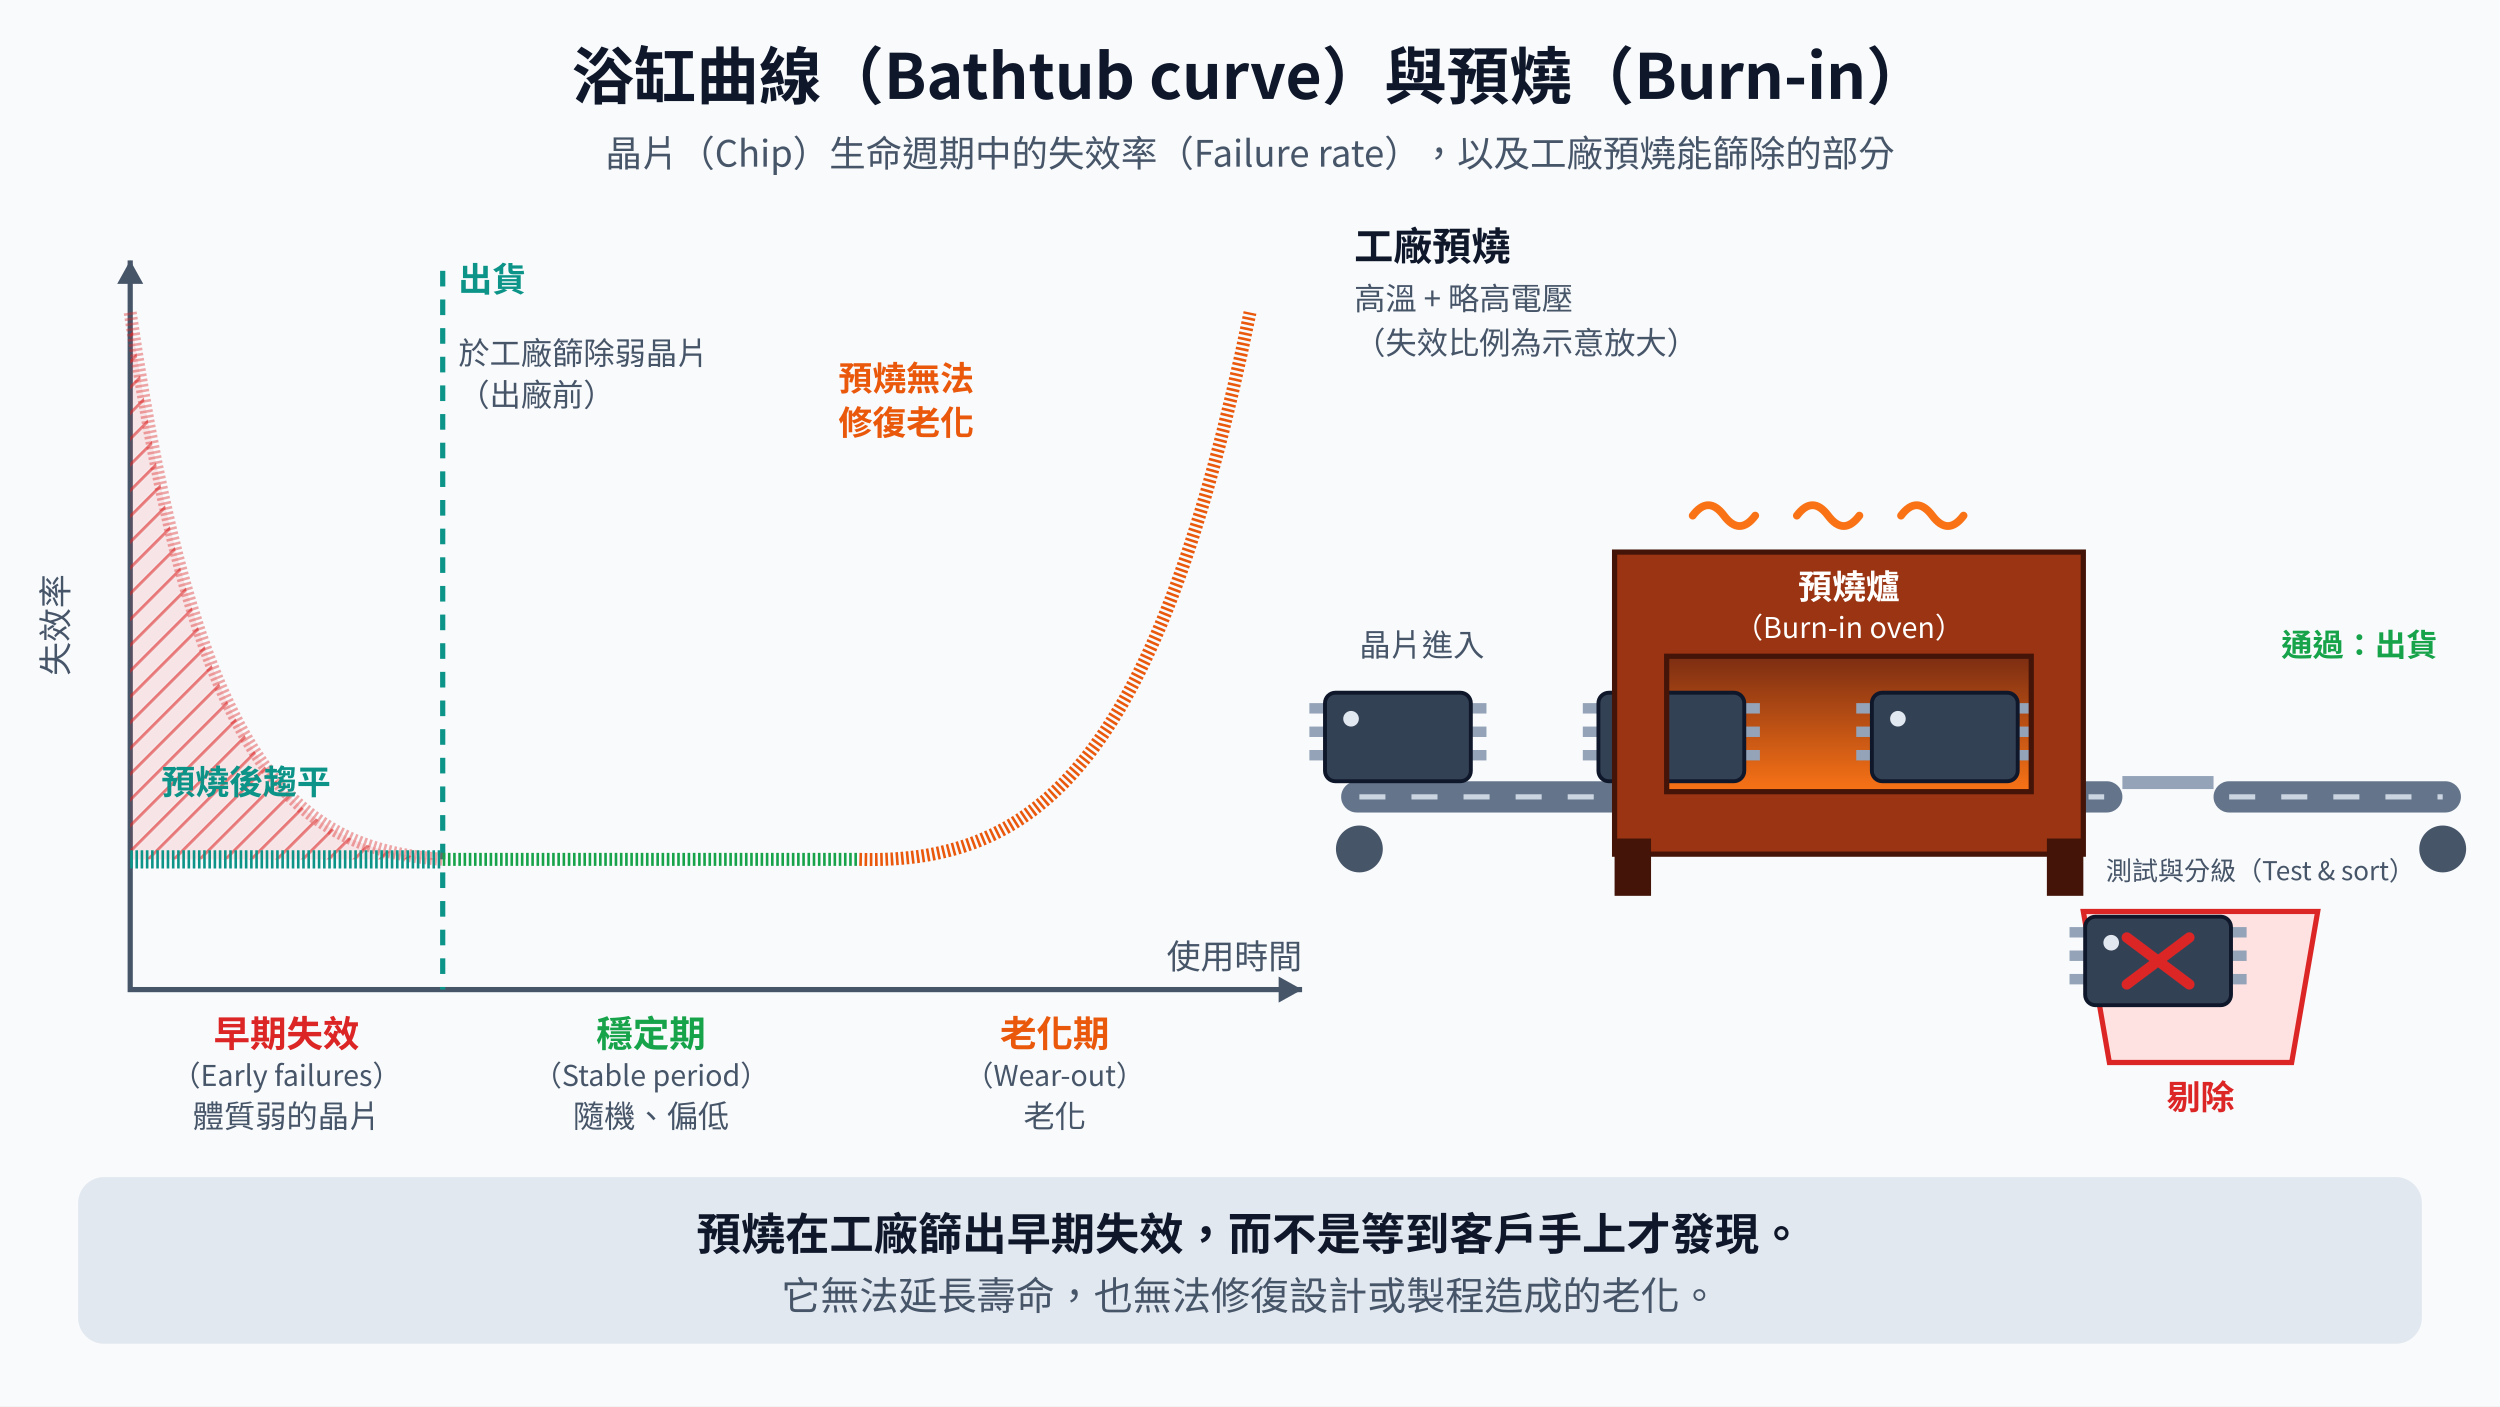
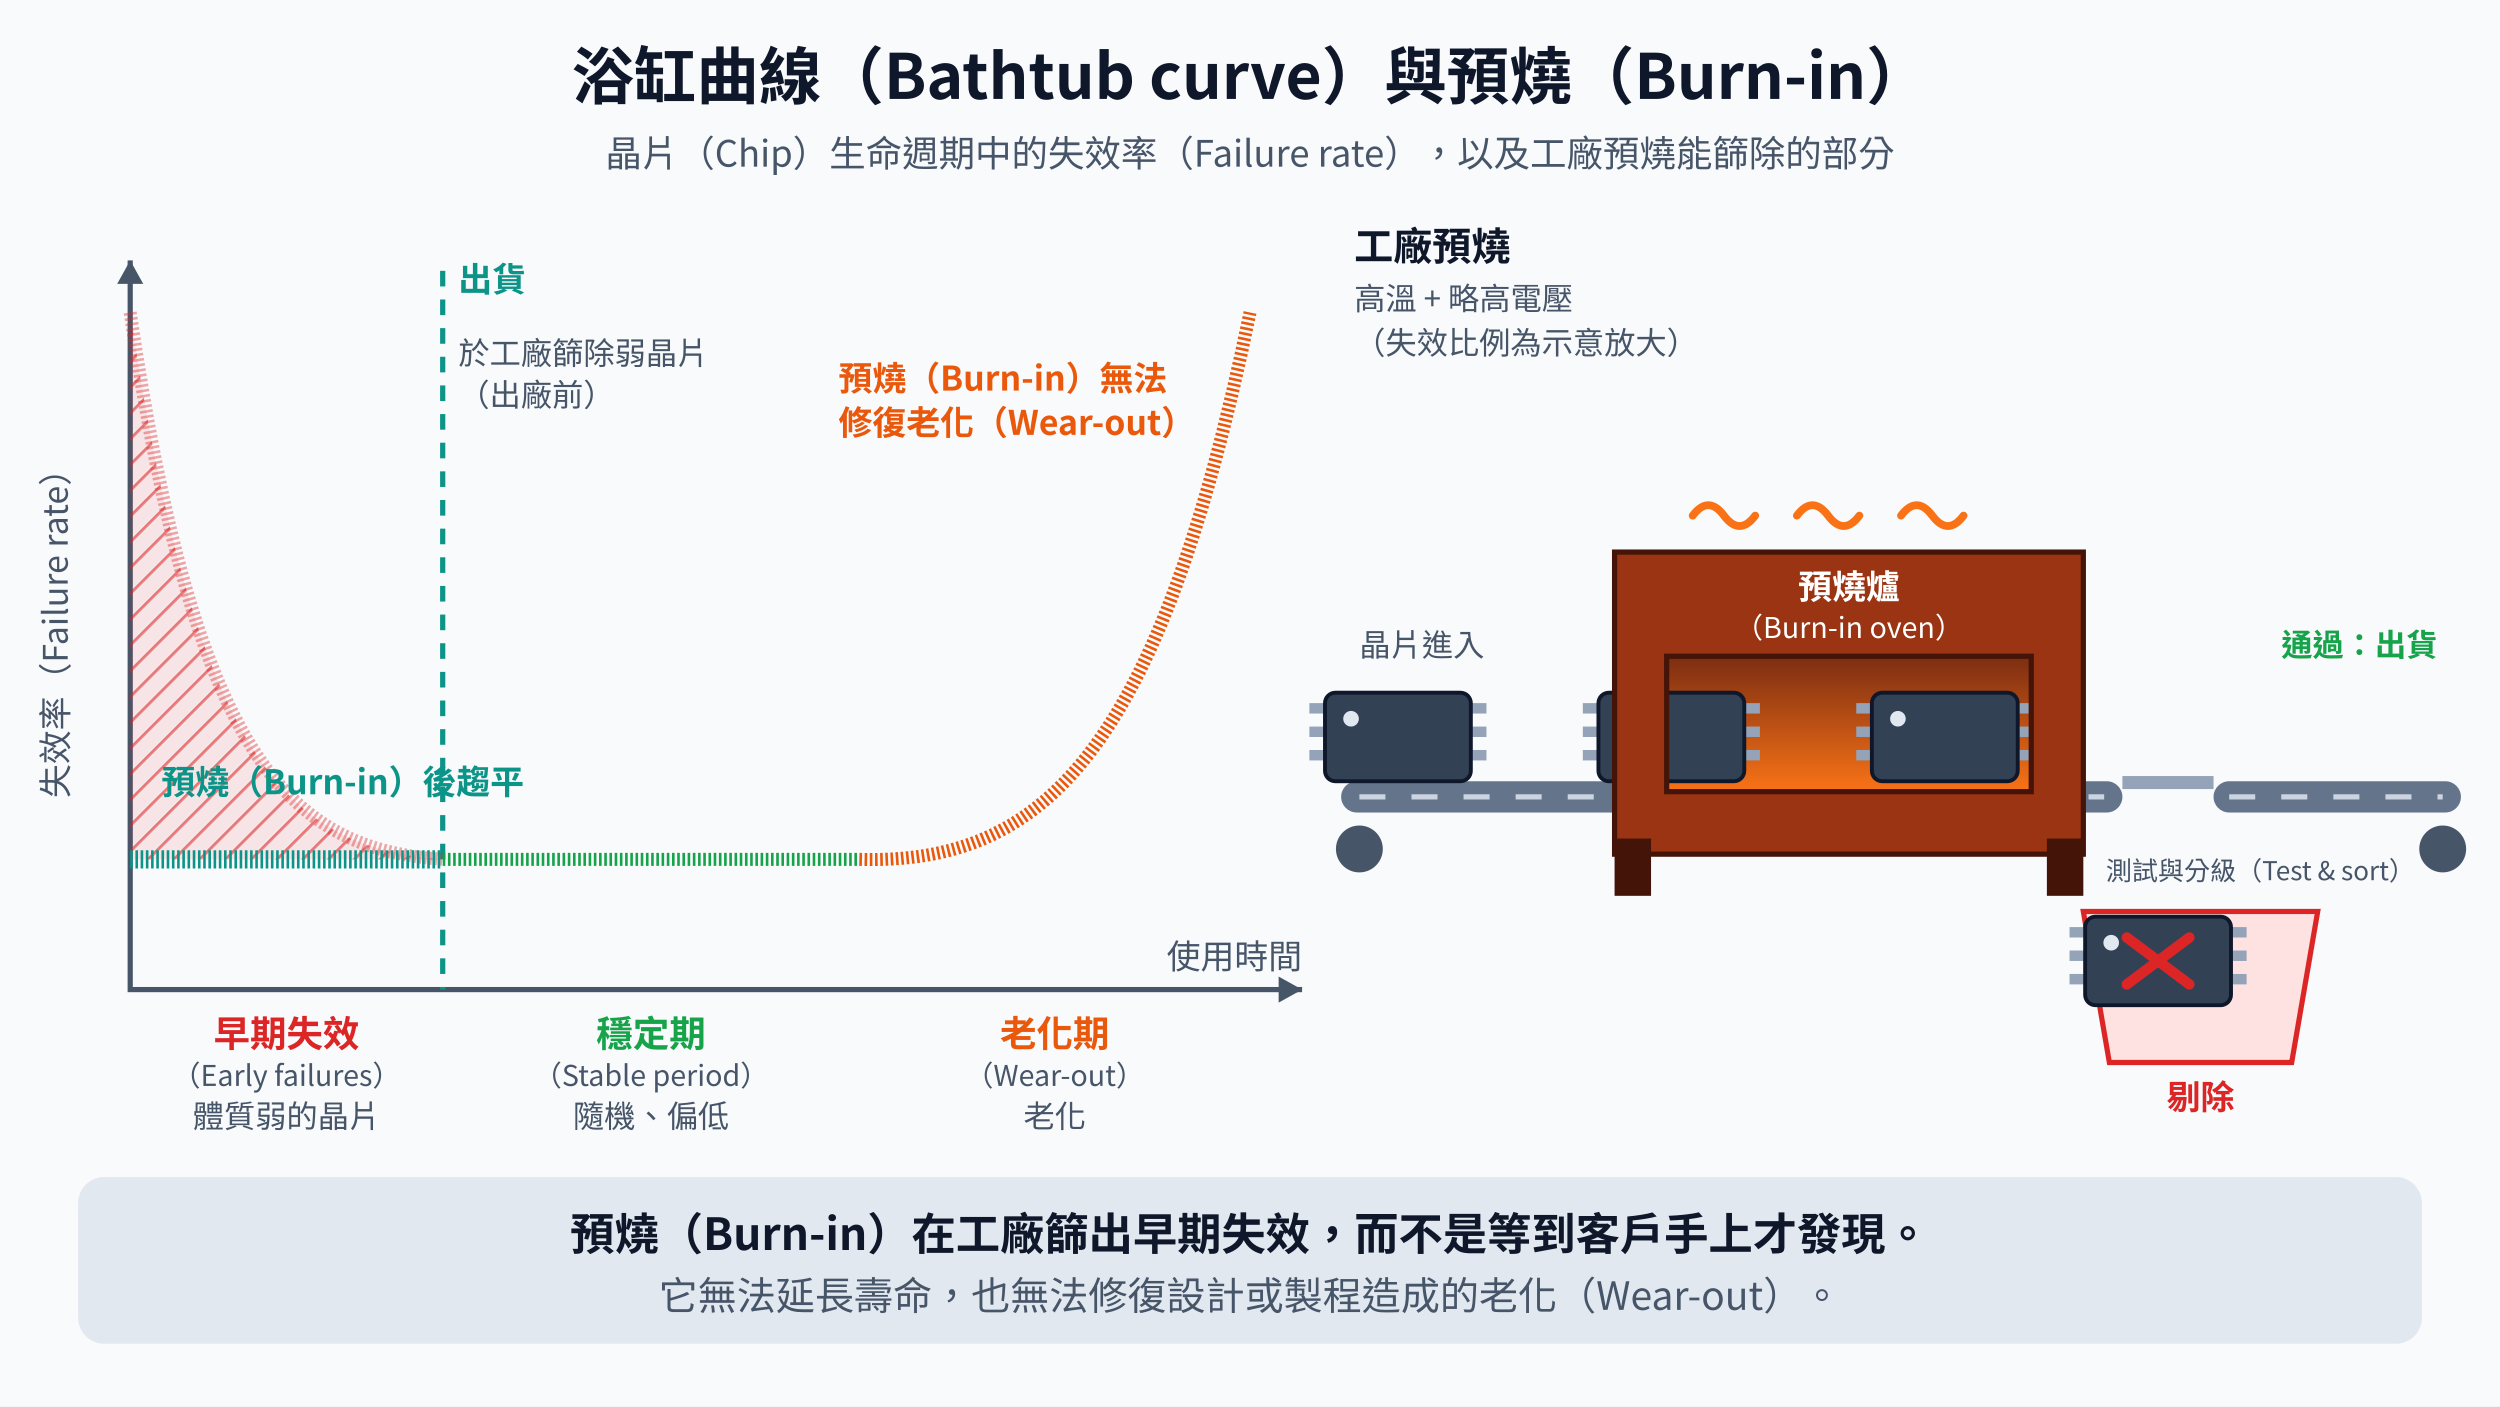
<svg xmlns="http://www.w3.org/2000/svg" xml:lang="zh-Hant-TW" viewBox="0 0 960 540" width="960" height="540" role="img" aria-labelledby="t d">
  <style>
text{font-family:"Noto Sans TC","PingFang TC","Microsoft JhengHei","Noto Sans CJK TC",system-ui,-apple-system,"Segoe UI",Roboto,"Noto Sans",sans-serif;fill:#0f172a}
.puff{opacity:0} .sub{fill:#475569} .b{font-weight:700}
@keyframes gUse{0%{stroke-dashoffset:0}4%{stroke-dashoffset:0}6%{stroke-dashoffset:1}25.0%{stroke-dashoffset:1}42.857%{stroke-dashoffset:0}100%{stroke-dashoffset:0}}@keyframes gWear{0%{stroke-dashoffset:0}4%{stroke-dashoffset:0}6%{stroke-dashoffset:1}42.857%{stroke-dashoffset:1}60.714%{stroke-dashoffset:0}100%{stroke-dashoffset:0}}@keyframes gShip{0%{stroke-dashoffset:0}4%{stroke-dashoffset:0}6%{stroke-dashoffset:1}67.857%{stroke-dashoffset:1}82.143%{stroke-dashoffset:0}100%{stroke-dashoffset:0}}@keyframes gEarly{0%{stroke-dashoffset:0;opacity:.4}4%{stroke-dashoffset:0;opacity:.4}6%{stroke-dashoffset:1;opacity:1}7.143%{stroke-dashoffset:1;opacity:1}25.0%{stroke-dashoffset:0;opacity:1}67.857%{stroke-dashoffset:0;opacity:1}82.143%{stroke-dashoffset:0;opacity:.4}100%{stroke-dashoffset:0;opacity:.4}}@keyframes fEarly{0%{opacity:1}4%{opacity:1}5.5%{opacity:0}17.857%{opacity:0}23.571%{opacity:1}100%{opacity:1}}@keyframes fUse{0%{opacity:1}4%{opacity:1}5.5%{opacity:0}35.714%{opacity:0}41.429%{opacity:1}100%{opacity:1}}@keyframes fWear{0%{opacity:1}4%{opacity:1}5.5%{opacity:0}53.571%{opacity:0}59.286%{opacity:1}100%{opacity:1}}@keyframes fShip{0%{opacity:1}4%{opacity:1}5.5%{opacity:0}71.429%{opacity:0}77.143%{opacity:1}100%{opacity:1}}@keyframes fBurn{0%{opacity:1}4%{opacity:1}5.5%{opacity:0}67.857%{opacity:0}73.571%{opacity:1}100%{opacity:1}}@keyframes fNo{0%{opacity:1}4%{opacity:1}5.5%{opacity:0}82.143%{opacity:0}87.857%{opacity:1}100%{opacity:1}}@keyframes fHatch{0%{opacity:1}4%{opacity:1}5.5%{opacity:0}67.857%{opacity:0}82.143%{opacity:1}100%{opacity:1}}@keyframes fMark{0%{opacity:1}4%{opacity:1}5.5%{opacity:0}64.286%{opacity:0}70.0%{opacity:1}100%{opacity:1}}@keyframes m_w{0%{transform:translate(520.0px,300.0px);opacity:0}3%{transform:translate(532.6px,300.0px);opacity:1}73.5%{transform:translate(828.7px,300.0px);opacity:1;animation-timing-function:ease-in}77.5%{transform:translate(828.7px,386.0px);opacity:1}83%{transform:translate(828.7px,386.0px);opacity:1}86%{transform:translate(828.7px,386.0px);opacity:0}100%{transform:translate(520.0px,300.0px);opacity:0}}@keyframes m_g1{0%{transform:translate(520.0px,300.0px);opacity:0}3%{transform:translate(532.6px,300.0px);opacity:1}97%{transform:translate(927.4px,300.0px);opacity:1}100%{transform:translate(940.0px,300.0px);opacity:0}}@keyframes m_g2{0%{transform:translate(520.0px,300.0px);opacity:0}3%{transform:translate(532.6px,300.0px);opacity:1}97%{transform:translate(927.4px,300.0px);opacity:1}100%{transform:translate(940.0px,300.0px);opacity:0}}@keyframes m_g3{0%{transform:translate(520.0px,300.0px);opacity:0}3%{transform:translate(532.6px,300.0px);opacity:1}97%{transform:translate(927.4px,300.0px);opacity:1}100%{transform:translate(940.0px,300.0px);opacity:0}}@keyframes wBody{0%{fill:#334155}51%{fill:#334155}52.5%{fill:#292524}100%{fill:#292524}}@keyframes wX{0%{opacity:0}51%{opacity:0}52.5%{opacity:1}100%{opacity:1}}@keyframes smoke{0%{opacity:0;transform:translateY(0px) scale(.6)}72%{opacity:0;transform:translateY(0px) scale(.6)}74%{opacity:.85;transform:translateY(-8px) scale(.8)}84%{opacity:0;transform:translateY(-95px) scale(1.6)}100%{opacity:0;transform:translateY(-95px) scale(1.6)}}@keyframes heat{0%{opacity:.25}50%{opacity:.8}100%{opacity:.25}}@keyframes belt{to{stroke-dashoffset:-20}}
#cEarly{animation:gEarly 14s linear infinite}#cUse{animation:gUse 14s linear infinite}#cWear{animation:gWear 14s linear infinite}#cShip{animation:gShip 14s linear infinite}.lEarly{animation:fEarly 14s linear infinite}.lUse{animation:fUse 14s linear infinite}.lWear{animation:fWear 14s linear infinite}.lShip{animation:fShip 14s linear infinite}.lBurn{animation:fBurn 14s linear infinite}.lNo{animation:fNo 14s linear infinite}.hatch{animation:fHatch 14s linear infinite}.mark{animation:fMark 14s linear infinite}#wbody{animation:wBody 14s linear infinite;animation-delay:-11.06s}#wx{animation:wX 14s linear infinite;animation-delay:-11.06s}.puff{animation:smoke 14s linear infinite backwards}.heat{animation:heat 3s ease-in-out infinite}.beltdash{animation:belt 1.2s linear infinite}#chip_w{animation:m_w 14s linear infinite;animation-delay:-11.060s}#chip_g1{animation:m_g1 14s linear infinite;animation-delay:-0.560s}#chip_g2{animation:m_g2 14s linear infinite;animation-delay:-4.060s}#chip_g3{animation:m_g3 14s linear infinite;animation-delay:-7.560s}
@media (prefers-reduced-motion: reduce){*{animation:none !important}}
</style>
  <defs>
    <pattern id="hp" width="7" height="7" patternUnits="userSpaceOnUse" patternTransform="rotate(45)">
      <rect width="7" height="7" fill="#dc2626" fill-opacity=".10" />
      <line x1="0" y1="0" x2="0" y2="7" stroke="#dc2626" stroke-width="2.2" stroke-opacity=".55" />
    </pattern>
    <linearGradient id="glow" x1="0" y1="0" x2="0" y2="1">
      <stop offset="0" stop-color="#7c2d12" />
      <stop offset="1" stop-color="#f97316" />
    </linearGradient>
  </defs>
  <rect width="960" height="540" fill="#f8fafc" />
  <text x="480" y="38" text-anchor="middle" font-size="24" class="b" id="txtTitle">浴缸曲線（Bathtub curve）與預燒（Burn-in）</text>
  <text x="480" y="64" text-anchor="middle" font-size="14" class="sub" id="txtSub">晶片（Chip）生命週期中的失效率（Failure rate），以及工廠預燒能篩除的部分</text>
  <g id="plot">
    <path d="M50,100 V380 H500" fill="none" stroke="#475569" stroke-width="2" />
    <path d="M500,380 l-9,-5 v10 z" fill="#475569" />
    <path d="M50,100 l-5,9 h10 z" fill="#475569" />
    <text x="500" y="372" text-anchor="end" font-size="13" class="sub" id="txtTime">使用時間</text>
-     <text transform="translate(26,240) rotate(-90)" text-anchor="middle" font-size="13" class="sub" id="txtRate">失效率</text>
+     <text transform="translate(26,240) rotate(-90)" text-anchor="middle" font-size="13" class="sub" id="txtRate">失效率（Failure rate）</text>
    <g class="hatch">
      <path d="M50,330 V120 C75,290 110,326 170,330 Z" fill="url(#hp)" />
    </g>
    <g class="mark">
      <path d="M170,104 V380" stroke="#0d9488" stroke-width="2" stroke-dasharray="6 5" />
      <text x="176" y="112" font-size="13" class="b" fill="#0d9488" style="fill:#0d9488" id="txtShip">出貨</text>
    </g>
    <path id="cEarly" d="M50,120 C75,290 110,326 170,330" pathLength="1" fill="none" stroke="#dc2626" stroke-width="5" stroke-dasharray="1 1.001" stroke-dashoffset="0" opacity=".4" />
    <path id="cUse" d="M170,330 H330" pathLength="1" fill="none" stroke="#16a34a" stroke-width="5" stroke-dasharray="1 1.001" />
    <path id="cWear" d="M330,330 C400,332 445,290 480,120" pathLength="1" fill="none" stroke="#ea580c" stroke-width="5" stroke-dasharray="1 1.001" />
    <path id="cShip" d="M50,330 H170" pathLength="1" fill="none" stroke="#0d9488" stroke-width="7" stroke-dasharray="1 1.001" />
    <g class="lEarly">
      <text x="110" y="402" text-anchor="middle" font-size="14" class="b" style="fill:#dc2626" id="txtEarly">早期失效</text>
      <text x="110" y="417" text-anchor="middle" font-size="11" class="sub" id="txtEarlyE">（Early failures）</text>
      <text x="110" y="433" text-anchor="middle" font-size="12" class="sub" id="txtEarly2">體質弱的晶片</text>
    </g>
    <g class="lUse">
      <text x="250" y="402" text-anchor="middle" font-size="14" class="b" style="fill:#16a34a" id="txtUse">穩定期</text>
      <text x="250" y="417" text-anchor="middle" font-size="11" class="sub" id="txtUseE">（Stable period）</text>
      <text x="250" y="433" text-anchor="middle" font-size="12" class="sub" id="txtUse2">隨機、偏低</text>
    </g>
    <g class="lWear">
      <text x="405" y="402" text-anchor="middle" font-size="14" class="b" style="fill:#ea580c" id="txtWear">老化期</text>
      <text x="405" y="417" text-anchor="middle" font-size="11" class="sub" id="txtWearE">（Wear-out）</text>
      <text x="405" y="433" text-anchor="middle" font-size="12" class="sub" id="txtWear2">老化</text>
    </g>
    <g class="lShip">
-       <text x="62" y="305" font-size="13" class="b" style="fill:#0d9488" id="txtFlat">預燒後趨平</text>
+       <text x="62" y="305" font-size="13" class="b" style="fill:#0d9488" id="txtFlat">預燒（Burn-in）後趨平</text>
    </g>
    <g class="lBurn">
      <text x="176" y="140" font-size="12" class="sub" id="txtCut1">於工廠篩除弱晶片</text>
      <text x="176" y="156" font-size="12" class="sub" id="txtCut2">（出廠前）</text>
    </g>
    <g class="lNo">
-       <text x="322" y="150" font-size="13" class="b" style="fill:#ea580c" id="txtNo1">預燒無法</text>
-       <text x="322" y="167" font-size="13" class="b" style="fill:#ea580c" id="txtNo2">修復老化</text>
+       <text x="322" y="150" font-size="13" class="b" style="fill:#ea580c" id="txtNo1">預燒（Burn-in）無法</text>
+       <text x="322" y="167" font-size="13" class="b" style="fill:#ea580c" id="txtNo2">修復老化（Wear-out）</text>
    </g>
  </g>
  <g id="machine">
    <text x="520" y="100" font-size="15" class="b" id="txtM1">工廠預燒</text>
    <text x="520" y="119" font-size="12" class="sub" id="txtM2">高溫 + 略高電壓</text>
    <text x="520" y="136" font-size="12" class="sub" id="txtM3">（失效比例為示意放大）</text>
    <text x="522" y="252" font-size="12" class="sub" id="txtIn">晶片進入</text>
    <text x="936" y="252" text-anchor="end" font-size="12" class="b" style="fill:#16a34a" id="txtOut">通過：出貨</text>
    <g>
      <rect x="515" y="300" width="300" height="12" rx="6" fill="#64748b" />
      <rect x="850" y="300" width="95" height="12" rx="6" fill="#64748b" />
      <path class="beltdash" d="M522,306 H808" stroke="#cbd5e1" stroke-width="2" stroke-dasharray="10 10" />
      <path class="beltdash" d="M856,306 H938" stroke="#cbd5e1" stroke-width="2" stroke-dasharray="10 10" />
      <circle cx="522" cy="326" r="9" fill="#475569" />
      <circle cx="938" cy="326" r="9" fill="#475569" />
      <rect x="815" y="298" width="35" height="5" fill="#94a3b8" />
    </g>
    <rect x="640" y="252" width="140" height="52" fill="url(#glow)" />
    <path d="M800,350 H890 L880,408 H810 Z" fill="#fee2e2" stroke="#dc2626" stroke-width="2" />
    <g id="chip_g1" style="transform:translate(536.8px,300.0px)">
      <rect x="-34" y="-30" width="8" height="4" fill="#94a3b8" />
      <rect x="26" y="-30" width="8" height="4" fill="#94a3b8" />
      <rect x="-34" y="-21" width="8" height="4" fill="#94a3b8" />
      <rect x="26" y="-21" width="8" height="4" fill="#94a3b8" />
      <rect x="-34" y="-12" width="8" height="4" fill="#94a3b8" />
      <rect x="26" y="-12" width="8" height="4" fill="#94a3b8" />
      <rect x="-28" y="-34" width="56" height="34" rx="4" fill="#334155" stroke="#0f172a" stroke-width="1.5" />
      <circle cx="-18" cy="-24" r="3" fill="#e2e8f0" />
    </g>
    <g id="chip_g2" style="transform:translate(641.8px,300.0px)">
      <rect x="-34" y="-30" width="8" height="4" fill="#94a3b8" />
      <rect x="26" y="-30" width="8" height="4" fill="#94a3b8" />
      <rect x="-34" y="-21" width="8" height="4" fill="#94a3b8" />
      <rect x="26" y="-21" width="8" height="4" fill="#94a3b8" />
      <rect x="-34" y="-12" width="8" height="4" fill="#94a3b8" />
      <rect x="26" y="-12" width="8" height="4" fill="#94a3b8" />
      <rect x="-28" y="-34" width="56" height="34" rx="4" fill="#334155" stroke="#0f172a" stroke-width="1.5" />
      <circle cx="-18" cy="-24" r="3" fill="#e2e8f0" />
    </g>
    <g id="chip_g3" style="transform:translate(746.8px,300.0px)">
      <rect x="-34" y="-30" width="8" height="4" fill="#94a3b8" />
      <rect x="26" y="-30" width="8" height="4" fill="#94a3b8" />
      <rect x="-34" y="-21" width="8" height="4" fill="#94a3b8" />
      <rect x="26" y="-21" width="8" height="4" fill="#94a3b8" />
      <rect x="-34" y="-12" width="8" height="4" fill="#94a3b8" />
      <rect x="26" y="-12" width="8" height="4" fill="#94a3b8" />
      <rect x="-28" y="-34" width="56" height="34" rx="4" fill="#334155" stroke="#0f172a" stroke-width="1.5" />
      <circle cx="-18" cy="-24" r="3" fill="#e2e8f0" />
    </g>
    <g id="chip_w" style="transform:translate(828.7px,386.0px)">
      <rect x="-34" y="-30" width="8" height="4" fill="#94a3b8" />
      <rect x="26" y="-30" width="8" height="4" fill="#94a3b8" />
      <rect x="-34" y="-21" width="8" height="4" fill="#94a3b8" />
      <rect x="26" y="-21" width="8" height="4" fill="#94a3b8" />
      <rect x="-34" y="-12" width="8" height="4" fill="#94a3b8" />
      <rect x="26" y="-12" width="8" height="4" fill="#94a3b8" />
      <rect id="wbody" x="-28" y="-34" width="56" height="34" rx="4" fill="#334155" stroke="#0f172a" stroke-width="1.5" />
      <circle cx="-18" cy="-24" r="3" fill="#e2e8f0" />
      <g id="wx">
        <path d="M-12,-26 L12,-8 M12,-26 L-12,-8" stroke="#dc2626" stroke-width="4" stroke-linecap="round" fill="none" />
      </g>
    </g>
    <path fill-rule="evenodd" fill="#9a3412" stroke="#431407" stroke-width="2" d="M620,212 H800 V328 H620 Z M640,252 H780 V304 H640 Z" />
    <text x="710" y="230" text-anchor="middle" font-size="13" class="b" style="fill:#fff" id="txtOven">預燒爐</text>
    <text x="710" y="245" text-anchor="middle" font-size="11" style="fill:#fff" id="txtOvenE">（Burn-in oven）</text>
    <rect x="620" y="322" width="14" height="22" fill="#431407" />
    <rect x="786" y="322" width="14" height="22" fill="#431407" />
    <g fill="none" stroke="#f97316" stroke-width="3" stroke-linecap="round">
      <path class="heat" d="M650,198 q6,-8 12,0 t12,0" />
      <path class="heat" d="M690,198 q6,-8 12,0 t12,0" style="animation-delay:-1s" />
      <path class="heat" d="M730,198 q6,-8 12,0 t12,0" style="animation-delay:-2s" />
    </g>
    <g fill="#64748b">
      <circle class="puff" cx="738" cy="250" r="11" />
      <circle class="puff" cx="730" cy="250" r="9" style="animation-delay:.3s" />
      <circle class="puff" cx="747" cy="250" r="8" style="animation-delay:.6s" />
    </g>
    <text x="845" y="426" text-anchor="middle" font-size="13" class="b" style="fill:#dc2626" id="txtRej">剔除</text>
    <text x="868" y="338" text-anchor="middle" font-size="10" class="sub" id="txtTest">測試與分級（Test &amp; sort）</text>
  </g>
  <rect x="30" y="452" width="900" height="64" rx="10" fill="#e2e8f0" />
-   <text x="480" y="480" text-anchor="middle" font-size="17" class="b" id="txtCap1">預燒在工廠篩出早期失效，而不是等到客戶手上才發現。</text>
-   <text x="480" y="503" text-anchor="middle" font-size="15" class="sub" id="txtCap2">它無法延長壽命，也無法修復設計或製程造成的老化。</text>
+   <text x="480" y="480" text-anchor="middle" font-size="17" class="b" id="txtCap1">預燒（Burn-in）在工廠篩出早期失效，而不是等到客戶手上才發現。</text>
+   <text x="480" y="503" text-anchor="middle" font-size="15" class="sub" id="txtCap2">它無法延長壽命，也無法修復設計或製程造成的老化（Wear-out）。</text>
</svg>
